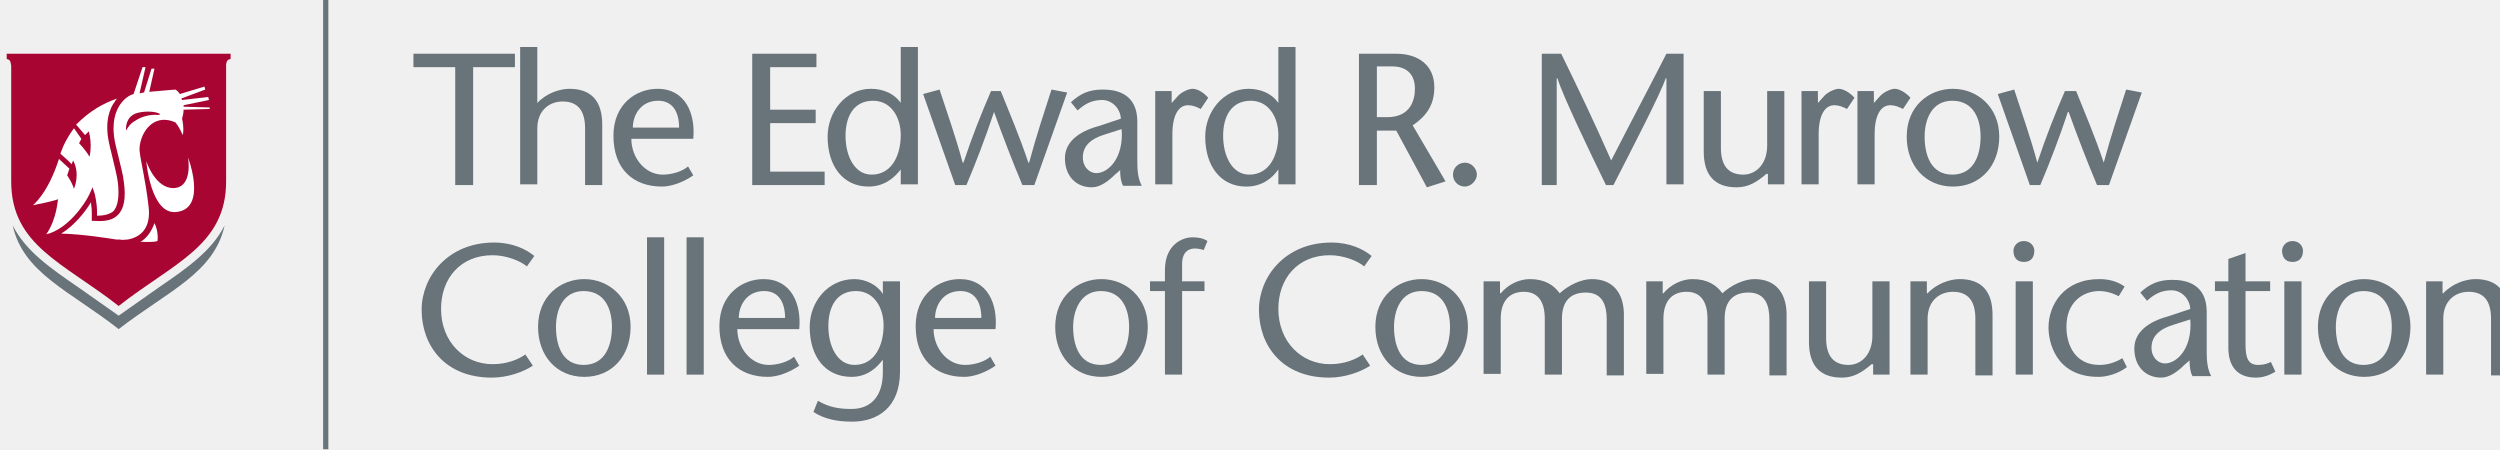
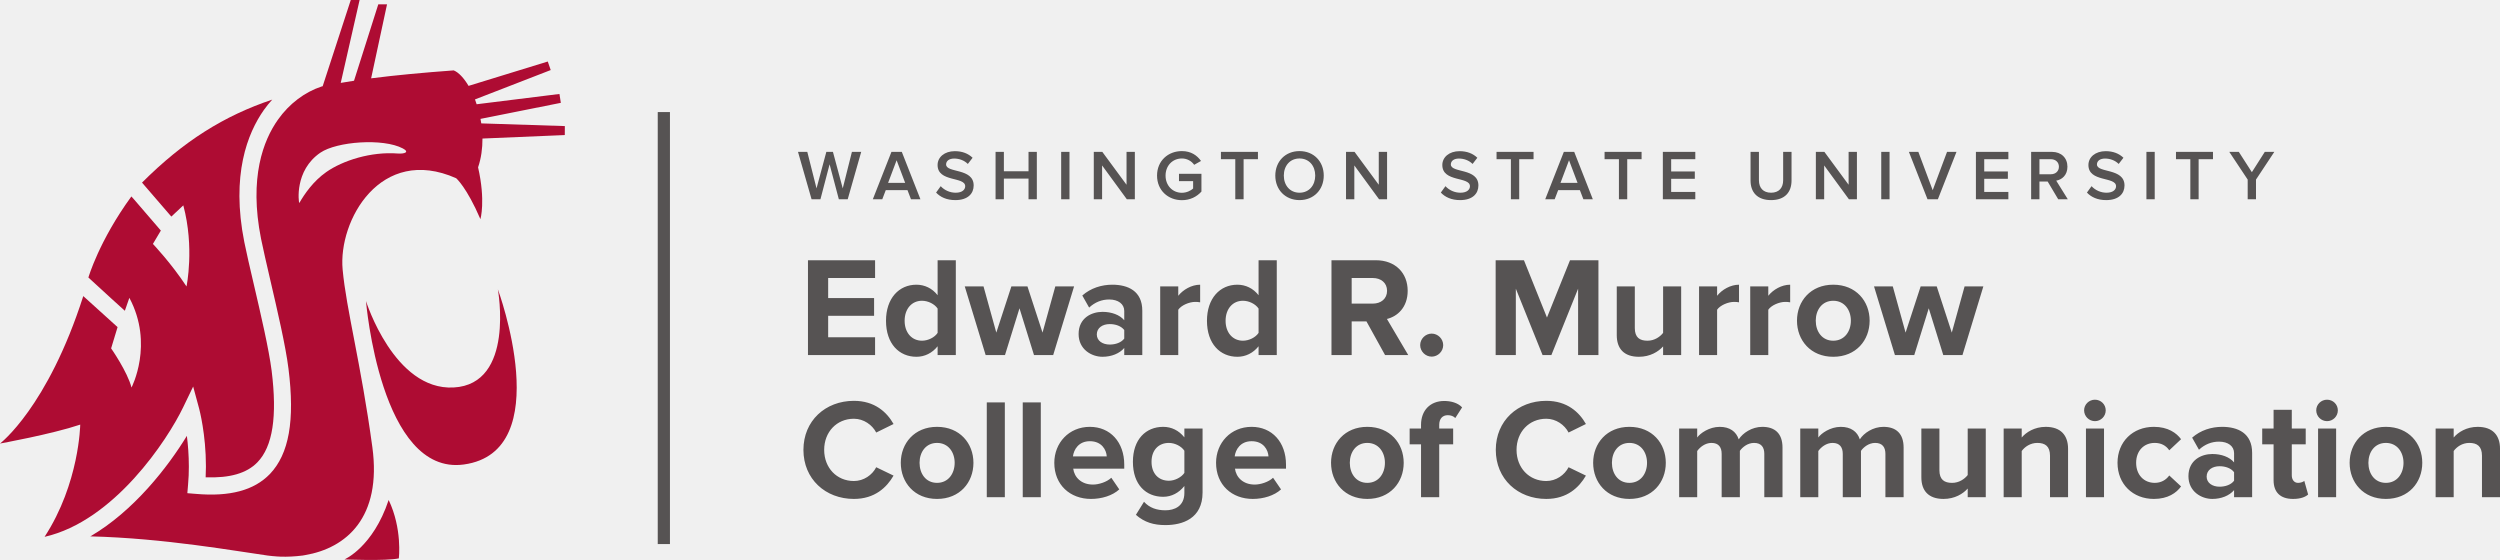
- <svg xmlns="http://www.w3.org/2000/svg" viewBox="0 0 335 60.2">
-   <g class="mark">
-     <path class="shield" d="M0.9 7.2v0.7C1.3 8 1.4 8.1 1.5 8.8v15.5c0 8.6 7 10.9 14.4 16.7 7.4-5.8 14.4-8.1 14.4-16.7V8.6c0.1-0.5 0.2-0.6 0.6-0.7V7.2H0.9z" fill="#A90533" />
-     <g class="coug-head" fill="#FFF">
-       <path d="M18.8 32.4c0 0 1.2-0.5 1.9-2.5 0.6 1.2 0.4 2.4 0.4 2.4C20.6 32.5 18.8 32.4 18.8 32.4z" />
-       <path d="M25.2 21.1c0 0 0.7 4-1.9 4.1 -2.5 0.1-3.7-3.6-3.7-3.6s0.6 7.3 4.1 6.8C27.8 27.9 25.2 21.1 25.2 21.1z" />
-       <path d="M6.2 31.4C6.3 31.4 6.3 31.4 6.2 31.4c2.9-0.7 5.2-4.1 5.8-5.4l0.4-0.9 0.3 0.9c0 0.1 0.3 1.1 0.3 2.4 0 0.1 0 0.3 0 0.5 1 0 1.7-0.2 2.2-0.6 0.6-0.7 0.8-1.9 0.6-3.8 -0.1-0.9-0.5-2.4-0.8-3.7 -0.2-0.7-0.3-1.3-0.4-1.7 -0.6-2.8 0.1-4.6 0.8-5.5 0.1-0.2 0.2-0.3 0.3-0.4 -2 0.7-3.7 1.7-5.5 3.5l1.2 1.4 0.5-0.5c0.5 1.8 0.1 3.4 0.1 3.4 -0.6-1-1.4-1.8-1.4-1.8l0.3-0.6L10 17.3l-0.1-0.1c-1.4 1.9-1.8 3.4-1.8 3.4l1 0.9L9.6 22l0.2-0.5c1 1.9 0.1 3.8 0.1 3.8C9.7 24.5 9 23.5 9 23.5l0.3-0.9 -1.4-1.3c-1.5 4.7-3.5 6.2-3.5 6.2s2.2-0.4 3.4-0.8C7.7 26.7 7.7 29.2 6.2 31.4z" />
-       <path d="M28.1 14.6l-3.5 0.1c0 0.4-0.1 0.8-0.2 1.2 0.3 1.4 0.1 2.2 0.1 2.2 -0.6-1.3-1-1.7-1-1.7 -3.2-1.4-4.9 1.8-4.8 3.8 0.2 1.7 0.8 3.9 1.2 7.4 0.4 3-1.1 4.2-2.8 4.5 0 0-0.1 0-0.1 0 0 0 0 0 0 0 -0.3 0-0.6 0.1-0.9 0 0 0 0 0 0 0 0 0-0.1 0-0.1 0 -0.1 0-0.3 0-0.4 0 -1.3-0.2-4.3-0.7-7.4-0.8 1.8-1.1 3.2-2.9 4-4.2 0 0.4 0.1 0.8 0.1 1.3 0 0.2 0 0.5 0 0.8l0 0.4 0.4 0c1.4 0.1 2.4-0.1 3.1-0.8 0.8-0.8 1.1-2.2 0.8-4.4 -0.1-1-0.5-2.4-0.8-3.7 -0.2-0.7-0.3-1.3-0.4-1.7 -0.5-2.6 0.1-4.1 0.7-5 0.5-0.7 1.1-1.2 1.8-1.4 0 0 0 0 0 0l1.2-3.6h0.4l-0.8 3.5c0.2 0 0.4-0.1 0.6-0.1l1-3.2h0.4l-0.7 3.1c1.1-0.1 2.2-0.2 3.5-0.3 0.2 0.1 0.4 0.3 0.6 0.6l3.3-1 0.1 0.4 -3.2 1.2c0 0.1 0.1 0.1 0.1 0.2l3.5-0.4 0.1 0.4 -3.4 0.7c0 0.1 0 0.1 0 0.2l3.5 0.1L28.1 14.6zM18.1 16.2c0.7-0.5 1.9-0.9 3-0.8 0.3 0 0.5-0.1 0.2-0.2 -0.8-0.4-2.8-0.3-3.5 0.2 -1.1 0.7-0.9 2.1-0.9 2.1C17.1 17.1 17.5 16.5 18.1 16.2z" />
-     </g>
-     <path class="chevron" d="M21.3 38.5l-5.4 3.8 -5.4-3.8c-3.8-2.6-7.1-4.9-8.8-8.3 1.4 6.4 7.7 8.8 14.2 13.9 6.6-5.1 12.8-7.5 14.2-13.9C28.4 33.6 25.1 35.9 21.3 38.5z" fill="#68737A" />
-   </g>
-   <rect x="43.3" width="0.7" height="60.2" fill="#68737A" />
-   <g class="text" fill="#68737A">
-     <path d="M61 24.7V9h-5.6V7.2H69V9h-5.6v15.8H61z" />
-     <path d="M72 13.8c1.2-1.3 3-1.9 4.3-1.9 2.9 0 4.4 1.6 4.4 4.8v8.1h-2.3v-7.6c0-2.4-1-3.6-3-3.6 -1.8 0-3.4 1.2-3.4 3.6v7.5h-2.3V6.3H72V13.8z" />
-     <path d="M84.6 18.6c0 2.5 1.8 4.8 4.2 4.8 1.2 0 2.6-0.4 3.4-1.1l0.7 1.2c-1.3 0.9-2.9 1.5-4.2 1.5 -3.9 0-6.5-2.4-6.5-6.8 0-4.3 3.1-6.3 5.9-6.3 3.8 0 5.1 3.4 4.8 6.7H84.6zM91 17.1c0-2-0.8-3.6-2.8-3.6 -2.4 0-3.4 2-3.4 3.6H91z" />
-     <path d="M109.4 9h-6.2v5.7h6.1v1.8h-6.1V23h7.3v1.8h-9.7V7.2h8.6V9z" />
-     <path d="M120.7 22.7L120.7 22.7c-0.9 1.2-2.3 2.3-4.3 2.3 -3.4 0-5.5-2.7-5.5-6.7 0-3.3 2.4-6.4 5.8-6.4 1.7 0 3.2 0.7 4 1.9h0V6.3h2.3v18.4h-2.3V22.7zM120.7 18.1c0-2.4-1.3-4.6-3.7-4.6 -2.6 0-3.7 2.1-3.7 4.7 0 2.7 1.2 5.2 3.5 5.2C119.5 23.4 120.7 20.8 120.7 18.1z" />
-     <path d="M134.1 12.2c1.2 3 2.5 6 3.7 9.6h0.1c1-3.7 2-6.7 3-9.8l2.1 0.4 -4.4 12.4h-1.6c-1.3-3.1-2.5-6.2-3.8-9.8h0c-1.2 3.6-2.4 6.7-3.7 9.8h-1.5l-4.3-12.2 2.2-0.6c1 3.1 2.1 6.1 3.1 9.8h0.1c1.2-3.6 2.4-6.6 3.7-9.6H134.1z" />
-     <path d="M149.4 23.4c-0.9 0.9-2 1.7-3.1 1.7 -2.1 0-3.6-1.5-3.6-3.9 0-2.2 1.9-3.6 4.5-4.3l3-1c-0.1-1.5-1.3-2.5-2.5-2.5 -1.5 0-2.4 0.6-3.3 1.4l-0.9-1.1c1.3-1.2 2.5-1.7 4.3-1.7 1.9 0 4.6 0.6 4.6 4.3v5.5c0 1 0.1 2.2 0.6 3.1h-2.5c-0.3-0.5-0.4-1.3-0.4-2.1L149.4 23.4zM148.1 18c-2 0.6-3 1.6-3 3.1 0 1.3 0.9 2.1 1.8 2.1 1.6 0 3.7-2 3.4-5.9L148.1 18z" />
-     <path d="M157 13.8l0.9-1c0.5-0.5 1.4-0.9 1.9-0.9 0.6 0 1.4 0.4 2.1 1.2l-1 1.5c-0.6-0.3-1.1-0.5-1.7-0.5 -1.2 0-2.1 1.2-2.1 3.9v6.7h-2.3V12.2h2.2V13.8z" />
-     <path d="M171.3 22.7L171.3 22.7C170.4 24 169 25 167 25c-3.4 0-5.5-2.7-5.5-6.7 0-3.3 2.4-6.4 5.8-6.4 1.7 0 3.2 0.7 4 1.9h0V6.3h2.3v18.4h-2.3V22.7zM171.3 18.1c0-2.4-1.3-4.6-3.7-4.6 -2.6 0-3.7 2.1-3.7 4.7 0 2.7 1.2 5.2 3.5 5.2C170.1 23.4 171.3 20.8 171.3 18.1z" />
-     <path d="M182.1 7.2h5c2.9 0 5.1 1.5 5.1 4.5 0 2.6-1.3 4-2.9 5.1l4.4 7.5 -2.5 0.8 -4.1-7.6h-2.6v7.3h-2.4V7.2zM184.5 15.7h1.4c3.1 0 3.7-2.3 3.7-3.8 0-2.2-1.4-3-3-3h-2.1V15.7z" />
-     <path d="M196.3 21.8c0.9 0 1.6 0.8 1.6 1.6 0 0.8-0.8 1.6-1.6 1.6 -0.9 0-1.6-0.7-1.6-1.6C194.7 22.5 195.4 21.8 196.3 21.8z" />
-     <path d="M225.7 24.7h-2.4V10.5h-0.1c-0.7 2.1-4.7 9.8-7 14.3h-1c-2.2-4.5-5.8-12-6.5-14.3h-0.1v14.3h-2V7.2h2.6c2.3 4.7 4.5 9.3 6.7 14.3 2.5-4.9 5-9.6 7.4-14.3h2.3V24.7z" />
-     <path d="M236.7 23.3c-1.3 1.1-2.4 1.8-4 1.8 -2.9 0-4.4-1.6-4.4-4.8v-8.1h2.3v7.6c0 2.4 1 3.6 3 3.6 1.7 0 3.2-1.4 3.2-3.9v-7.3h2.3v12.5h-2.2V23.3z" />
-     <path d="M243.6 13.8l0.9-1c0.5-0.5 1.4-0.9 1.9-0.9 0.5 0 1.4 0.4 2.1 1.2l-1 1.5c-0.6-0.3-1.1-0.5-1.7-0.5 -1.2 0-2.1 1.2-2.1 3.9v6.7h-2.3V12.2h2.2V13.8z" />
-     <path d="M251.1 13.8l0.9-1c0.5-0.5 1.4-0.9 1.9-0.9 0.5 0 1.4 0.4 2.1 1.2l-1 1.5c-0.6-0.3-1.1-0.5-1.7-0.5 -1.2 0-2.1 1.2-2.1 3.9v6.7h-2.3V12.2h2.2V13.8z" />
-     <path d="M255.5 18.3c0-4.1 3-6.4 6.2-6.4 3.2 0 6.2 2.4 6.2 6.4 0 3.9-2.5 6.7-6.2 6.7C258 25 255.5 22.2 255.5 18.3zM257.9 18.3c0 2.4 0.8 5.1 3.7 5.1 3 0 3.8-2.8 3.8-5.1 0-2.3-0.9-4.8-3.8-4.8C258.8 13.5 257.9 16.1 257.9 18.3z" />
-     <path d="M278.2 12.2c1.2 3 2.5 6 3.7 9.6h0c1-3.7 2-6.7 3-9.8l2.1 0.4 -4.4 12.4H281c-1.3-3.1-2.5-6.2-3.8-9.8h-0.1c-1.2 3.6-2.4 6.7-3.7 9.8H272l-4.3-12.2 2.2-0.6c1 3.1 2.1 6.1 3.1 9.8h0c1.2-3.6 2.4-6.6 3.7-9.6H278.2z" />
-     <path d="M70.6 35.7c-0.8-0.7-2.7-1.5-4.6-1.5 -4.3 0-6.9 3.1-6.9 7.2 0 4.4 3.1 7.4 6.9 7.4 1.9 0 3.4-0.6 4.4-1.3l1 1.5c-1.2 0.8-3.3 1.6-5.5 1.6 -6.3 0-9.4-4.3-9.4-9.1 0-4.4 3.5-9 9.7-9 2.5 0 4.3 0.9 5.4 1.8L70.6 35.7z" />
-     <path d="M72.1 43.8c0-4.1 3-6.4 6.2-6.4 3.2 0 6.2 2.4 6.2 6.4 0 3.9-2.5 6.7-6.2 6.7C74.6 50.5 72.1 47.7 72.1 43.8zM74.5 43.8c0 2.4 0.8 5.1 3.7 5.1 3 0 3.8-2.8 3.8-5.1 0-2.3-0.9-4.8-3.8-4.8C75.4 39 74.5 41.6 74.5 43.8z" />
-     <path d="M86.7 50.2V31.8h2.3v18.4H86.7z" />
-     <path d="M92 50.2V31.8h2.3v18.4H92z" />
-     <path d="M98.8 44.1c0 2.5 1.8 4.8 4.2 4.8 1.2 0 2.6-0.4 3.4-1.1l0.7 1.2c-1.3 0.9-2.9 1.5-4.2 1.5 -3.9 0-6.5-2.4-6.5-6.8 0-4.3 3.1-6.3 5.9-6.3 3.8 0 5.1 3.4 4.8 6.7H98.8zM105.2 42.6c0-2-0.8-3.6-2.8-3.6 -2.4 0-3.4 2-3.4 3.6H105.2z" />
-     <path d="M120.6 49.8c0 4.8-3 6.7-6.4 6.7 -1.9 0-3.7-0.3-5.2-1.3l0.6-1.5c1.5 0.9 2.9 1.1 4.5 1.1 2.6 0 4.2-1.7 4.2-4.9v-1.7h0c-0.9 1.2-2.2 2.3-4.2 2.3 -3.5 0-5.6-2.7-5.6-6.7 0-3.3 2.4-6.4 6-6.4 1.5 0 3.1 0.8 3.8 2h0v-1.7h2.3V49.8zM118.4 43.6c0-2.4-1.3-4.6-3.7-4.6 -2.6 0-3.7 2.1-3.7 4.7 0 2.7 1.2 5.2 3.5 5.2C117.2 48.9 118.4 46.3 118.4 43.6z" />
-     <path d="M125.1 44.1c0 2.5 1.8 4.8 4.2 4.8 1.2 0 2.6-0.4 3.4-1.1l0.7 1.2c-1.3 0.9-2.9 1.5-4.2 1.5 -3.9 0-6.5-2.4-6.5-6.8 0-4.3 3.1-6.3 5.9-6.3 3.8 0 5.1 3.4 4.8 6.7H125.1zM131.5 42.6c0-2-0.8-3.6-2.8-3.6 -2.4 0-3.4 2-3.4 3.6H131.5z" />
-     <path d="M141.4 43.8c0-4.1 3-6.4 6.2-6.4 3.2 0 6.2 2.4 6.2 6.4 0 3.9-2.5 6.7-6.2 6.7C143.9 50.5 141.4 47.7 141.4 43.8zM143.8 43.8c0 2.4 0.8 5.1 3.7 5.1 3 0 3.8-2.8 3.8-5.1 0-2.3-0.9-4.8-3.8-4.8C144.8 39 143.8 41.6 143.8 43.8z" />
-     <path d="M156.1 50.2V39h-2v-1.3h2v-1.5c0-3.4 2.3-4.4 3.7-4.4 0.7 0 1.4 0.1 2 0.5l-0.5 1.2c-0.4-0.1-0.7-0.2-1.2-0.2 -0.4 0-1.7 0.1-1.7 2.1v2.3h3V39h-3v11.2H156.1z" />
-     <path d="M182.8 35.7c-0.8-0.7-2.7-1.5-4.6-1.5 -4.3 0-6.9 3.1-6.9 7.2 0 4.4 3.1 7.4 6.9 7.4 1.9 0 3.4-0.6 4.4-1.3l1 1.5c-1.2 0.8-3.3 1.6-5.5 1.6 -6.3 0-9.4-4.3-9.4-9.1 0-4.4 3.5-9 9.7-9 2.5 0 4.3 0.9 5.4 1.8L182.8 35.7z" />
-     <path d="M184.3 43.8c0-4.1 3-6.4 6.2-6.4 3.2 0 6.2 2.4 6.2 6.4 0 3.9-2.5 6.7-6.2 6.7C186.8 50.5 184.3 47.7 184.3 43.8zM186.8 43.8c0 2.4 0.8 5.1 3.7 5.1 3 0 3.8-2.8 3.8-5.1 0-2.3-0.9-4.8-3.8-4.8C187.7 39 186.8 41.6 186.8 43.8z" />
-     <path d="M201.1 39.3c1-1.2 2.5-1.9 3.9-1.9 2 0 3.2 0.8 4 1.9 1.2-1.1 2.9-1.9 4.3-1.9 2.8 0 4.2 1.8 4.3 4.5v8.4h-2.3v-7.5c0-1.8-0.5-3.6-2.8-3.6 -1.9 0-3.2 1-3.2 3.5v7.5h-2.3v-7.5c0-2.4-1-3.6-2.8-3.6 -1.9 0-3.1 1.2-3.1 3.6v7.4h-2.3V37.7h2.2V39.3z" />
-     <path d="M222.9 39.3c1-1.2 2.5-1.9 3.9-1.9 2 0 3.2 0.8 4 1.9 1.2-1.1 2.9-1.9 4.3-1.9 2.8 0 4.2 1.8 4.3 4.5v8.4h-2.3v-7.5c0-1.8-0.5-3.6-2.8-3.6 -1.9 0-3.2 1-3.2 3.5v7.5h-2.3v-7.5c0-2.4-1-3.6-2.8-3.6 -1.9 0-3.1 1.2-3.1 3.6v7.4h-2.3V37.7h2.2V39.3z" />
-     <path d="M250.8 48.8c-1.3 1.1-2.4 1.8-4 1.8 -2.9 0-4.4-1.6-4.4-4.8v-8.1h2.3v7.6c0 2.4 1 3.6 3 3.6 1.7 0 3.2-1.4 3.2-3.9v-7.3h2.3v12.5h-2.2V48.8z" />
-     <path d="M258.3 39.3c1.2-1.3 3-1.9 4.3-1.9 2.9 0 4.4 1.6 4.4 4.8v8.1h-2.3v-7.6c0-2.4-1-3.6-3-3.6 -1.8 0-3.4 1.2-3.4 3.6v7.5h-2.3V37.7h2.2V39.3z" />
-     <path d="M269.8 33.6c0-0.6 0.5-1.3 1.4-1.3 0.9 0 1.4 0.7 1.4 1.3 0 0.7-0.3 1.5-1.4 1.5C270.1 35.1 269.8 34.3 269.8 33.6zM272.4 37.7v12.5h-2.3V37.7H272.4z" />
-     <path d="M285 49.2c-1.2 0.9-2.7 1.3-3.8 1.3 -5.9 0-6.7-4.9-6.7-6.6 0-3.1 2.1-6.5 6.8-6.5 1.3 0 2.4 0.3 3.4 1l-0.8 1.3c-0.7-0.4-1.7-0.7-2.6-0.7 -2.1 0-4.4 1.4-4.4 4.8 0 2.6 1.3 5.1 4.4 5.1 1.1 0 2.1-0.3 3.1-0.9L285 49.2z" />
-     <path d="M292.7 48.9c-0.9 0.9-2 1.7-3.1 1.7 -2.1 0-3.6-1.5-3.6-3.9 0-2.2 1.9-3.6 4.5-4.3l3-1c-0.1-1.5-1.3-2.5-2.5-2.5 -1.5 0-2.4 0.6-3.3 1.4l-0.9-1.1c1.3-1.2 2.5-1.7 4.3-1.7 1.9 0 4.6 0.6 4.6 4.3v5.5c0 1 0.1 2.2 0.6 3.1h-2.5c-0.3-0.5-0.4-1.3-0.4-2.1L292.7 48.9zM291.3 43.5c-2 0.6-3 1.6-3 3.1 0 1.3 0.9 2.1 1.8 2.1 1.6 0 3.7-2 3.4-5.9L291.3 43.5z" />
-     <path d="M300.9 37.7h3.3V39h-3.3v7.1c0 1.8 0.3 2.8 1.7 2.8 0.8 0 1.3-0.2 1.7-0.4l0.6 1.3c-0.8 0.5-1.7 0.8-2.6 0.8 -2.5 0-3.7-1.5-3.7-4V39h-1.8v-1.3h1.8v-3l2.3-0.8V37.7z" />
-     <path d="M305.8 33.6c0-0.6 0.5-1.3 1.4-1.3 0.9 0 1.4 0.7 1.4 1.3 0 0.7-0.3 1.5-1.4 1.5C306.1 35.1 305.8 34.3 305.8 33.6zM308.4 37.7v12.5h-2.3V37.7H308.4z" />
-     <path d="M310.6 43.8c0-4.1 3-6.4 6.2-6.4 3.2 0 6.2 2.4 6.2 6.4 0 3.9-2.5 6.7-6.2 6.7C313.1 50.5 310.6 47.7 310.6 43.8zM313 43.8c0 2.4 0.8 5.1 3.7 5.1 3 0 3.8-2.8 3.8-5.1 0-2.3-0.9-4.8-3.8-4.8C314 39 313 41.6 313 43.8z" />
-     <path d="M327.4 39.3c1.2-1.3 3-1.9 4.3-1.9 2.9 0 4.4 1.6 4.4 4.8v8.1h-2.3v-7.6c0-2.4-1-3.6-3-3.6 -1.8 0-3.4 1.2-3.4 3.6v7.5h-2.3V37.7h2.2V39.3z" />
-   </g>
+ <svg xmlns="http://www.w3.org/2000/svg" xml:space="preserve" viewBox="0 0 469.013 105.053">
+   <path fill="#ae0c33" d="M64.618 104.95s5.357-2.288 8.295-11.148c2.586 5.399 1.911 10.95 1.911 10.95-2.372.532-10.206.198-10.206.198M93.4 54.279s3.268 17.809-8.308 18.416c-11.17.583-16.43-16.214-16.43-16.214s2.7 32.823 18.359 30.66c17.629-2.43 6.38-32.862 6.38-32.862M8.363 100.713c.008-.004.018-.004.018-.004 13.053-2.973 23.058-18.207 25.99-24.322l1.867-3.872 1.123 4.146c.055.224 1.272 4.798 1.272 10.833 0 .67-.017 1.355-.053 2.05 4.503.17 7.717-.743 9.718-2.82 2.87-2.964 3.73-8.582 2.664-17.17-.529-4.108-2.046-10.643-3.393-16.414-.69-2.95-1.339-5.74-1.733-7.713-2.516-12.615.609-20.45 3.67-24.797a20.85 20.85 0 0 1 1.568-1.942c-9.039 3.035-16.613 7.762-24.43 15.57l5.498 6.375 2.248-2.105c2.13 7.92.6 15.212.6 15.212-2.893-4.405-6.304-7.977-6.304-7.977l1.49-2.508-4.955-5.757-.573-.644c-6.092 8.367-8.063 15.211-8.063 15.211l4.32 3.958 2.516 2.279.847-2.427c4.65 8.698.403 16.827.403 16.827-.761-2.963-3.824-7.346-3.824-7.346l1.21-3.988-6.434-5.82C8.935 76.44.001 83.21.001 83.21s9.664-1.742 15.05-3.55c0 0-.148 11.012-6.688 21.053" />
+   <path fill="#ae0c33" d="M61.21 32.28c3.115-2.184 8.415-3.863 13.389-3.482 1.258.093 2.323-.237.967-.954-3.72-1.96-12.39-1.294-15.458.797-4.91 3.349-4.078 9.316-3.966 9.46.98-1.71 2.641-4.124 5.067-5.82m44.749-6.943-15.444.653c.008 1.817-.233 3.661-.824 5.403 1.441 6.304.439 9.723.439 9.723-2.584-6.012-4.549-7.681-4.549-7.681-14.186-6.299-22.155 7.946-21.3 17.136.695 7.552 3.438 17.575 5.574 33.302 1.8 13.233-4.902 18.953-12.61 20.266a7.09 7.09 0 0 0-.507.088c-.044 0-.08 0-.12.01a26.51 26.51 0 0 1-3.98.197c-.045-.014-.103-.014-.148-.014-.157 0-.305-.022-.46-.022-.6-.036-1.192-.1-1.778-.17-5.999-.829-19.429-3.268-33.302-3.604 8.161-4.763 14.545-13.014 18.108-18.856.207 1.62.372 3.596.372 5.77 0 1.084-.036 2.225-.148 3.39l-.134 1.594 1.598.133c6.384.555 10.91-.662 13.869-3.71 3.617-3.77 4.731-10.05 3.505-19.792-.529-4.27-2.083-10.896-3.438-16.738-.676-2.923-1.317-5.698-1.706-7.614-2.296-11.51.448-18.498 3.156-22.33 2.108-2.999 5.032-5.201 8.237-6.258.053-.009.107-.023.165-.031L65.807.004h1.656l-3.54 15.548c.819-.143 1.652-.274 2.493-.403L70.968.815h1.64l-2.983 13.881c4.715-.604 9.827-1.074 15.494-1.49.917.367 1.912 1.428 2.784 2.905l14.863-4.57.55 1.602-14.208 5.51c.112.292.224.596.313.905l15.534-1.93.26 1.666-15.073 3.008c.054.282.099.564.148.847l15.676.505-.008 1.684" />
+   <path fill="#565353" d="M125.686 102.072h-2.29v-81.05h2.29v81.05M151.58 66.613v-17.79h12.59v3.334h-8.802v3.761h8.615v3.334h-8.615v4.027h8.801v3.334H151.58M175.901 62.453V57.89c-.56-.853-1.786-1.466-2.934-1.466-1.92 0-3.254 1.52-3.254 3.76 0 2.214 1.334 3.734 3.254 3.734 1.148 0 2.374-.613 2.934-1.466zm0 4.16V64.96c-1.013 1.28-2.426 1.974-3.974 1.974-3.254 0-5.708-2.455-5.708-6.748 0-4.215 2.428-6.775 5.708-6.775 1.521 0 2.961.667 3.974 1.974v-6.562h3.415v17.79h-3.415M193.983 66.613l-2.722-8.775-2.721 8.775h-3.627l-3.921-12.883h3.521l2.4 8.67 2.828-8.67h3.014l2.828 8.67 2.4-8.67h3.521l-3.921 12.883h-3.6M210.915 63.52v-1.6c-.56-.748-1.627-1.12-2.722-1.12-1.333 0-2.426.692-2.426 1.947 0 1.199 1.093 1.893 2.426 1.893 1.095 0 2.162-.374 2.722-1.12zm0 3.093V65.28c-.88 1.04-2.402 1.654-4.082 1.654-2.053 0-4.481-1.387-4.481-4.268 0-3.014 2.428-4.16 4.481-4.16 1.707 0 3.228.56 4.082 1.573v-1.734c0-1.307-1.122-2.16-2.828-2.16-1.387 0-2.667.506-3.76 1.52l-1.282-2.267c1.575-1.387 3.602-2.027 5.63-2.027 2.933 0 5.626 1.173 5.626 4.88v8.322h-3.386M217.659 66.613V53.73h3.388v1.761c.906-1.147 2.506-2.08 4.106-2.08v3.307a4.46 4.46 0 0 0-.933-.08c-1.12 0-2.613.64-3.173 1.467v8.508h-3.388M236.115 62.453V57.89c-.562-.853-1.788-1.466-2.935-1.466-1.92 0-3.253 1.52-3.253 3.76 0 2.214 1.333 3.734 3.253 3.734 1.147 0 2.373-.613 2.935-1.466zm0 4.16V64.96c-1.015 1.28-2.428 1.974-3.975 1.974-3.255 0-5.708-2.455-5.708-6.748 0-4.215 2.427-6.775 5.708-6.775 1.52 0 2.96.667 3.975 1.974v-6.562h3.413v17.79h-3.413M260.221 54.557c0-1.493-1.148-2.4-2.668-2.4h-3.973v4.801h3.973c1.52 0 2.668-.907 2.668-2.4zm-.374 12.056-3.494-6.321h-2.773v6.321h-3.788v-17.79h8.321c3.708 0 5.975 2.427 5.975 5.734 0 3.148-1.973 4.828-3.893 5.282l4 6.774h-4.348M266.432 64.747c0-1.174.987-2.16 2.16-2.16s2.16.986 2.16 2.16c0 1.173-.987 2.16-2.16 2.16s-2.16-.987-2.16-2.16M296.061 66.613V54.158l-5.014 12.455h-1.654l-5.014-12.455v12.455h-3.787v-17.79h5.308l4.32 10.75 4.321-10.75h5.334v17.79h-3.814M312.007 66.613v-1.626c-.88.987-2.427 1.947-4.535 1.947-2.827 0-4.16-1.548-4.16-4.055V53.73h3.387v7.816c0 1.787.933 2.373 2.373 2.373 1.308 0 2.348-.72 2.935-1.466V53.73h3.388v12.883h-3.388M318.752 66.613V53.73h3.387v1.761c.906-1.147 2.508-2.08 4.108-2.08v3.307c-.24-.053-.56-.08-.934-.08-1.12 0-2.614.64-3.174 1.467v8.508h-3.387M328.35 66.613V53.73h3.389v1.761c.906-1.147 2.506-2.08 4.106-2.08v3.307a4.46 4.46 0 0 0-.933-.08c-1.12 0-2.613.64-3.173 1.467v8.508h-3.388M347.233 60.16c0-2.001-1.2-3.735-3.308-3.735-2.108 0-3.28 1.734-3.28 3.734 0 2.027 1.172 3.76 3.28 3.76 2.108 0 3.308-1.733 3.308-3.76zm-10.109 0c0-3.655 2.56-6.75 6.801-6.75 4.268 0 6.828 3.095 6.828 6.75 0 3.68-2.56 6.774-6.828 6.774-4.241 0-6.801-3.095-6.801-6.775M364.567 66.613l-2.722-8.775-2.721 8.775h-3.627l-3.921-12.883h3.521l2.4 8.67 2.828-8.67h3.014l2.828 8.67 2.4-8.67h3.521l-3.921 12.883h-3.6M150.727 84.4c0-5.469 4.133-9.202 9.468-9.202 3.921 0 6.188 2.133 7.441 4.348l-3.253 1.6c-.747-1.441-2.347-2.587-4.188-2.587-3.227 0-5.575 2.48-5.575 5.841 0 3.36 2.348 5.841 5.575 5.841 1.841 0 3.441-1.121 4.188-2.587l3.253 1.573c-1.28 2.214-3.52 4.375-7.441 4.375-5.335 0-9.468-3.735-9.468-9.202M179.101 86.827c0-2.001-1.2-3.734-3.308-3.734-2.106 0-3.28 1.733-3.28 3.734 0 2.027 1.174 3.76 3.28 3.76 2.108 0 3.308-1.733 3.308-3.76zm-10.109 0c0-3.655 2.561-6.749 6.801-6.749 4.268 0 6.83 3.094 6.83 6.75 0 3.68-2.562 6.774-6.83 6.774-4.24 0-6.801-3.094-6.801-6.775M185.125 93.281v-17.79h3.388v17.79h-3.388M191.872 93.281v-17.79h3.388v17.79h-3.388M204.46 82.773c-2.107 0-3.013 1.574-3.173 2.854h6.346c-.078-1.227-.932-2.854-3.173-2.854zm-6.668 4.054c0-3.734 2.747-6.749 6.668-6.749 3.841 0 6.455 2.882 6.455 7.096v.747h-9.575c.213 1.626 1.52 2.987 3.707 2.987 1.093 0 2.613-.48 3.44-1.28l1.494 2.186c-1.28 1.175-3.306 1.788-5.308 1.788-3.92 0-6.881-2.64-6.881-6.775M222.195 88.72v-4.16c-.562-.854-1.788-1.467-2.908-1.467-1.92 0-3.254 1.333-3.254 3.547 0 2.214 1.334 3.548 3.254 3.548 1.12 0 2.346-.64 2.908-1.467zm-9.096 7.869 1.521-2.454c1.039 1.146 2.4 1.6 4.027 1.6 1.626 0 3.548-.72 3.548-3.255v-1.305c-1.015 1.28-2.402 2.027-3.975 2.027-3.228 0-5.681-2.268-5.681-6.562 0-4.214 2.426-6.562 5.681-6.562 1.547 0 2.933.667 3.975 1.974V80.4h3.413V92.4c0 4.908-3.788 6.109-6.961 6.109-2.215 0-3.922-.507-5.548-1.921M234.807 82.773c-2.107 0-3.015 1.574-3.175 2.854h6.348c-.08-1.227-.933-2.854-3.173-2.854zm-6.668 4.054c0-3.734 2.746-6.749 6.668-6.749 3.841 0 6.454 2.882 6.454 7.096v.747h-9.576c.215 1.626 1.52 2.987 3.708 2.987 1.094 0 2.614-.48 3.44-1.28l1.495 2.186c-1.281 1.175-3.308 1.788-5.308 1.788-3.921 0-6.881-2.64-6.881-6.775M259.82 86.827c0-2.001-1.2-3.734-3.308-3.734-2.107 0-3.28 1.733-3.28 3.734 0 2.027 1.173 3.76 3.28 3.76 2.108 0 3.308-1.733 3.308-3.76zm-10.11 0c0-3.655 2.562-6.749 6.802-6.749 4.268 0 6.83 3.094 6.83 6.75 0 3.68-2.562 6.774-6.83 6.774-4.24 0-6.801-3.094-6.801-6.775M266.592 93.281V83.36h-2.135v-2.961h2.135v-.694c0-2.746 1.76-4.48 4.347-4.48 1.228 0 2.534.32 3.361 1.2l-1.28 2c-.347-.347-.8-.533-1.415-.533-.933 0-1.6.613-1.6 1.813v.694h2.615v2.96h-2.615v9.922h-3.413M280.617 84.4c0-5.469 4.135-9.202 9.47-9.202 3.92 0 6.188 2.133 7.441 4.348l-3.255 1.6c-.746-1.441-2.346-2.587-4.186-2.587-3.228 0-5.576 2.48-5.576 5.841 0 3.36 2.348 5.841 5.576 5.841 1.84 0 3.44-1.121 4.186-2.587l3.255 1.573c-1.28 2.214-3.521 4.375-7.441 4.375-5.335 0-9.47-3.735-9.47-9.202M308.992 86.827c0-2.001-1.2-3.734-3.307-3.734-2.106 0-3.281 1.733-3.281 3.734 0 2.027 1.175 3.76 3.281 3.76 2.107 0 3.307-1.733 3.307-3.76zm-10.108 0c0-3.655 2.56-6.749 6.801-6.749 4.268 0 6.828 3.094 6.828 6.75 0 3.68-2.56 6.774-6.828 6.774-4.241 0-6.801-3.094-6.801-6.775M330.993 93.281v-8.135c0-1.2-.533-2.053-1.92-2.053-1.2 0-2.186.799-2.666 1.493v8.695h-3.415v-8.135c0-1.2-.533-2.053-1.92-2.053-1.173 0-2.161.799-2.668 1.52v8.668h-3.387V80.4h3.387v1.68c.533-.773 2.241-2 4.215-2 1.893 0 3.093.88 3.574 2.347.747-1.173 2.454-2.348 4.428-2.348 2.374 0 3.787 1.255 3.787 3.895v9.308h-3.415M353.713 93.281v-8.135c0-1.2-.533-2.053-1.92-2.053-1.2 0-2.186.799-2.666 1.493v8.695h-3.415v-8.135c0-1.2-.533-2.053-1.92-2.053-1.173 0-2.161.799-2.668 1.52v8.668h-3.387V80.4h3.387v1.68c.533-.773 2.241-2 4.215-2 1.894 0 3.093.88 3.574 2.347.747-1.173 2.454-2.348 4.428-2.348 2.374 0 3.787 1.255 3.787 3.895v9.308h-3.415M369.152 93.281v-1.627c-.88.987-2.427 1.948-4.535 1.948-2.828 0-4.161-1.547-4.161-4.055V80.4h3.388v7.815c0 1.786.933 2.374 2.373 2.374 1.308 0 2.348-.72 2.935-1.468v-8.721h3.388V93.28h-3.388M384.592 93.281v-7.787c0-1.788-.933-2.401-2.373-2.401-1.335 0-2.375.747-2.935 1.52v8.668h-3.387V80.4h3.387v1.68c.827-.986 2.4-2 4.508-2 2.827 0 4.188 1.6 4.188 4.107v9.095h-3.388M391.336 93.281V80.4h3.388V93.28Zm-.347-16.296c0-1.12.934-2 2.027-2 1.121 0 2.028.88 2.028 2s-.907 2.027-2.028 2.027a2.044 2.044 0 0 1-2.027-2.027M397.256 86.827c0-3.948 2.855-6.749 6.828-6.749 2.641 0 4.241 1.147 5.095 2.32l-2.214 2.081c-.614-.906-1.548-1.386-2.721-1.386-2.053 0-3.493 1.493-3.493 3.734 0 2.24 1.44 3.76 3.493 3.76 1.173 0 2.107-.533 2.721-1.386l2.214 2.053c-.854 1.2-2.454 2.348-5.095 2.348-3.973 0-6.828-2.8-6.828-6.775M419.124 90.188v-1.6c-.559-.748-1.627-1.122-2.72-1.122-1.333 0-2.427.695-2.427 1.948 0 1.2 1.094 1.893 2.427 1.893 1.093 0 2.161-.373 2.72-1.12zm0 3.093v-1.333c-.88 1.04-2.4 1.654-4.08 1.654-2.055 0-4.481-1.387-4.481-4.268 0-3.013 2.426-4.16 4.481-4.16 1.707 0 3.227.56 4.08 1.573v-1.734c0-1.307-1.12-2.16-2.827-2.16-1.386 0-2.668.507-3.76 1.52l-1.281-2.267c1.573-1.387 3.601-2.028 5.628-2.028 2.933 0 5.628 1.175 5.628 4.882v8.321h-3.388M426.536 90.08v-6.72h-2.133v-2.961h2.133v-3.521h3.415v3.52h2.613v2.962h-2.613v5.814c0 .8.426 1.414 1.173 1.414.507 0 .987-.187 1.173-.374l.72 2.56c-.506.454-1.413.828-2.826.828-2.374 0-3.655-1.227-3.655-3.521M434.883 93.281V80.4h3.386V93.28Zm-.347-16.296c0-1.12.933-2 2.027-2 1.12 0 2.028.88 2.028 2s-.908 2.027-2.028 2.027a2.044 2.044 0 0 1-2.027-2.027M450.91 86.827c0-2.001-1.2-3.734-3.306-3.734-2.108 0-3.281 1.733-3.281 3.734 0 2.027 1.173 3.76 3.281 3.76 2.107 0 3.307-1.733 3.307-3.76zm-10.107 0c0-3.655 2.56-6.749 6.801-6.749 4.268 0 6.828 3.094 6.828 6.75 0 3.68-2.56 6.774-6.828 6.774-4.241 0-6.801-3.094-6.801-6.775M465.63 93.281v-7.787c0-1.788-.933-2.401-2.373-2.401-1.334 0-2.374.747-2.934 1.52v8.668h-3.388V80.4h3.388v1.68c.826-.986 2.4-2 4.508-2 2.826 0 4.186 1.6 4.186 4.107v9.095h-3.386M157.37 37.38l-1.733-6.556-1.718 6.556h-1.666l-2.545-8.888h1.745l1.732 6.85 1.84-6.85h1.239l1.839 6.85 1.72-6.85h1.745l-2.532 8.888h-1.665M168.21 30.065l-1.598 4.237h3.199zm2.693 7.315-.652-1.705h-4.078l-.653 1.705h-1.773l3.492-8.888h1.945l3.492 8.888h-1.773M175.615 36.128l.866-1.2a3.832 3.832 0 0 0 2.811 1.226c1.28 0 1.785-.626 1.785-1.213 0-1.865-5.182-.706-5.182-3.984 0-1.466 1.292-2.598 3.237-2.598 1.387 0 2.505.44 3.332 1.239l-.893 1.16c-.694-.693-1.639-1.013-2.572-1.013-.919 0-1.506.44-1.506 1.106 0 1.652 5.171.626 5.171 3.944 0 1.48-1.04 2.746-3.439 2.746-1.638 0-2.825-.574-3.61-1.413M192.957 37.38v-3.877h-4.624v3.877h-1.56v-8.888h1.56v3.638h4.624v-3.638h1.559v8.888h-1.559M199.08 37.38v-8.888h1.56v8.888h-1.56M211.397 37.38l-4.637-6.343v6.343h-1.56v-8.888h1.6l4.544 6.17v-6.17h1.559v8.888h-1.506M217.067 32.943c0-2.786 2.092-4.598 4.664-4.598 1.732 0 2.865.827 3.585 1.853l-1.28.72a2.828 2.828 0 0 0-2.305-1.187c-1.759 0-3.066 1.346-3.066 3.212s1.307 3.224 3.066 3.224c.906 0 1.705-.426 2.105-.8v-1.385h-2.652V32.61h4.212v3.33c-.88.974-2.119 1.614-3.665 1.614-2.572 0-4.664-1.826-4.664-4.611M231.745 37.38v-7.515h-2.692v-1.373h6.943v1.373h-2.69v7.515h-1.56M246.743 32.943c0-1.84-1.159-3.212-2.946-3.212-1.798 0-2.945 1.373-2.945 3.212 0 1.825 1.147 3.211 2.945 3.211 1.787 0 2.946-1.386 2.946-3.211zm-7.49 0c0-2.652 1.879-4.598 4.544-4.598 2.666 0 4.546 1.946 4.546 4.598s-1.88 4.598-4.546 4.598c-2.665 0-4.544-1.946-4.544-4.598M258.716 37.38l-4.637-6.343v6.343h-1.559v-8.888h1.6l4.543 6.17v-6.17h1.56v8.888h-1.507M270.307 36.128l.866-1.2a3.832 3.832 0 0 0 2.811 1.226c1.279 0 1.785-.626 1.785-1.213 0-1.865-5.182-.706-5.182-3.984 0-1.466 1.292-2.598 3.237-2.598 1.387 0 2.505.44 3.332 1.239l-.893 1.16c-.694-.693-1.639-1.013-2.572-1.013-.919 0-1.506.44-1.506 1.106 0 1.652 5.171.626 5.171 3.944 0 1.48-1.039 2.746-3.439 2.746-1.638 0-2.824-.574-3.61-1.413M283.452 37.38v-7.515h-2.692v-1.373h6.943v1.373h-2.692v7.515h-1.559M294.357 30.065l-1.598 4.237h3.197zm2.692 7.315-.653-1.705h-4.077l-.654 1.705h-1.772l3.491-8.888h1.947l3.49 8.888h-1.772M303.719 37.38v-7.515h-2.692v-1.373h6.942v1.373h-2.692v7.515h-1.558M311.959 37.38v-8.888h6.09v1.373h-4.53v2.305h4.437v1.372h-4.437v2.466h4.53v1.372h-6.09M328.412 33.876v-5.384h1.573v5.33c0 1.413.786 2.332 2.279 2.332 1.479 0 2.265-.919 2.265-2.331v-5.331h1.572v5.37c0 2.212-1.265 3.679-3.837 3.679-2.585 0-3.852-1.48-3.852-3.665M346.863 37.38l-4.638-6.343v6.343h-1.56v-8.888h1.6l4.544 6.17v-6.17h1.559v8.888h-1.505M352.932 37.38v-8.888h1.559v8.888h-1.559M361.61 37.38l-3.491-8.888h1.773l2.692 7.196 2.69-7.196h1.774l-3.492 8.888h-1.945M370.692 37.38v-8.888h6.09v1.373h-4.531v2.305h4.437v1.372h-4.437v2.466h4.53v1.372h-6.089M386.263 31.277c0-.853-.64-1.412-1.52-1.412h-2.132v2.825h2.132c.88 0 1.52-.56 1.52-1.413zm-.134 6.103-1.973-3.318h-1.545v3.318h-1.559v-8.888h3.904c1.759 0 2.905 1.146 2.905 2.785 0 1.586-1.04 2.439-2.105 2.612l2.172 3.491h-1.799M391.519 36.128l.866-1.2a3.833 3.833 0 0 0 2.812 1.226c1.279 0 1.786-.626 1.786-1.213 0-1.865-5.184-.706-5.184-3.984 0-1.466 1.292-2.598 3.238-2.598 1.386 0 2.504.44 3.331 1.239l-.892 1.16c-.693-.693-1.64-1.013-2.573-1.013-.919 0-1.506.44-1.506 1.106 0 1.652 5.171.626 5.171 3.944 0 1.48-1.039 2.746-3.439 2.746-1.638 0-2.824-.574-3.61-1.413M402.679 37.38v-8.888h1.558v8.888h-1.558M410.917 37.38v-7.515h-2.692v-1.373h6.943v1.373h-2.692v7.515h-1.559M421.677 37.38v-3.69l-3.452-5.198h1.786l2.452 3.81 2.425-3.81h1.787l-3.439 5.197v3.691h-1.559" />
</svg>
